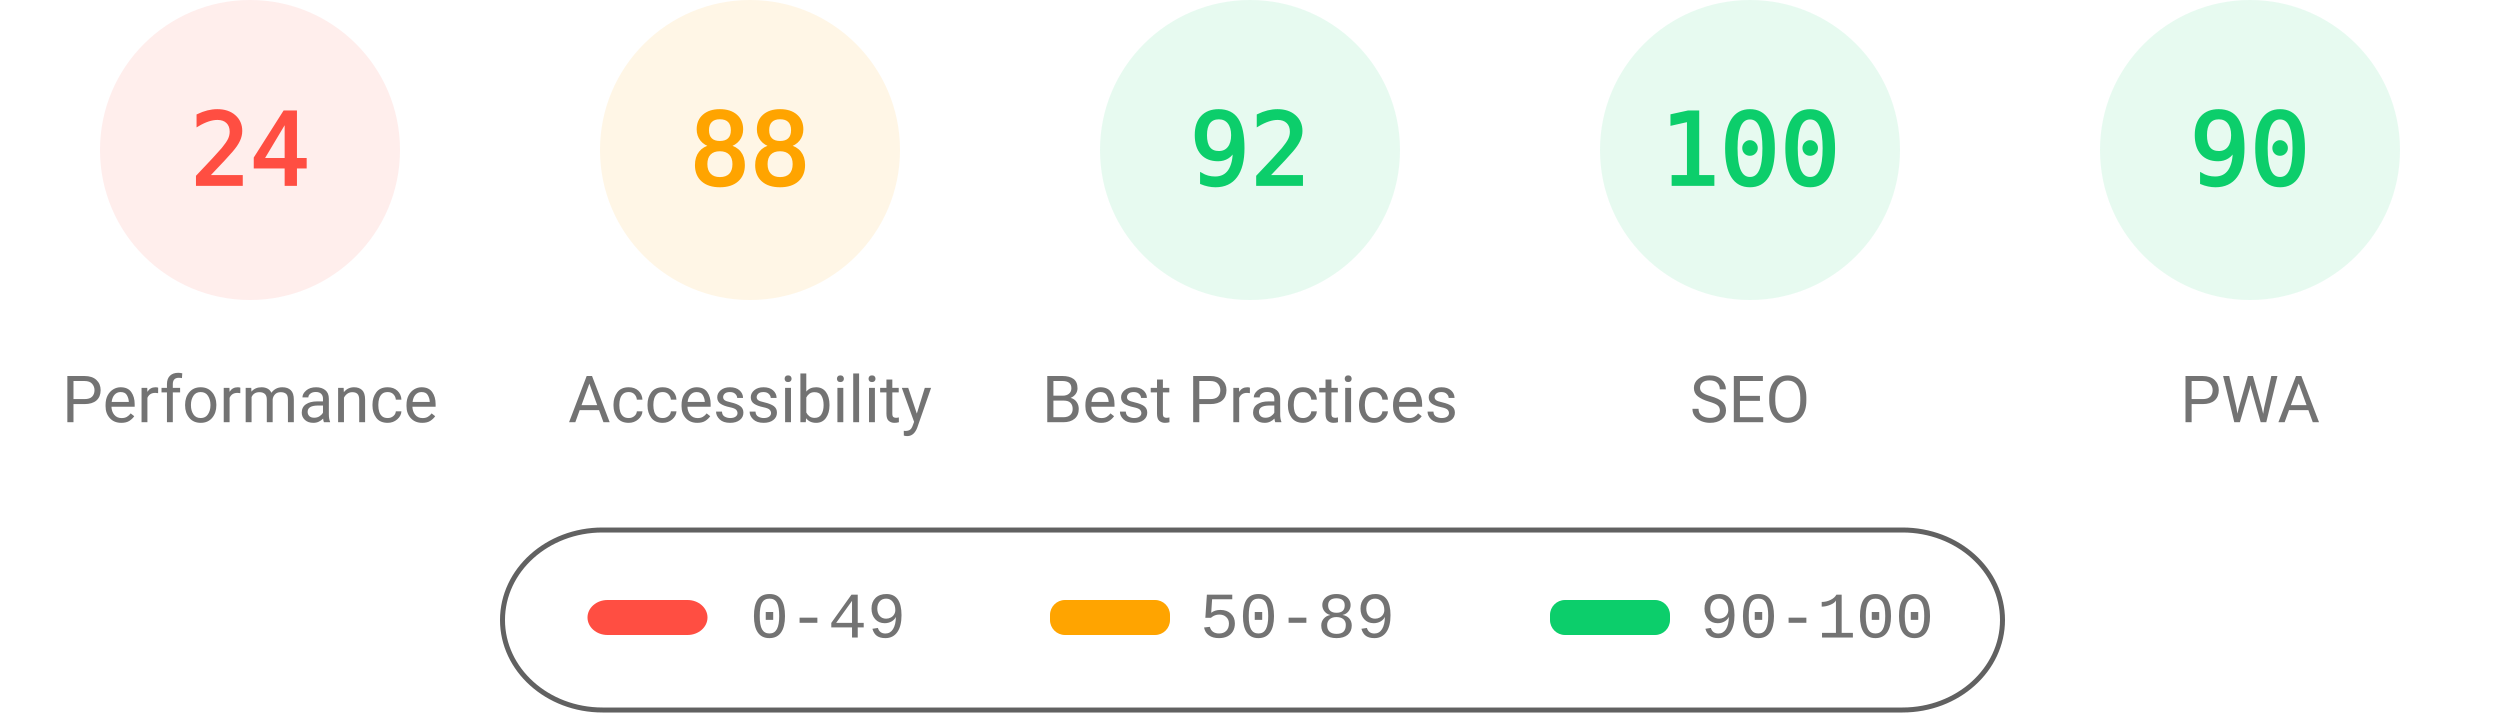
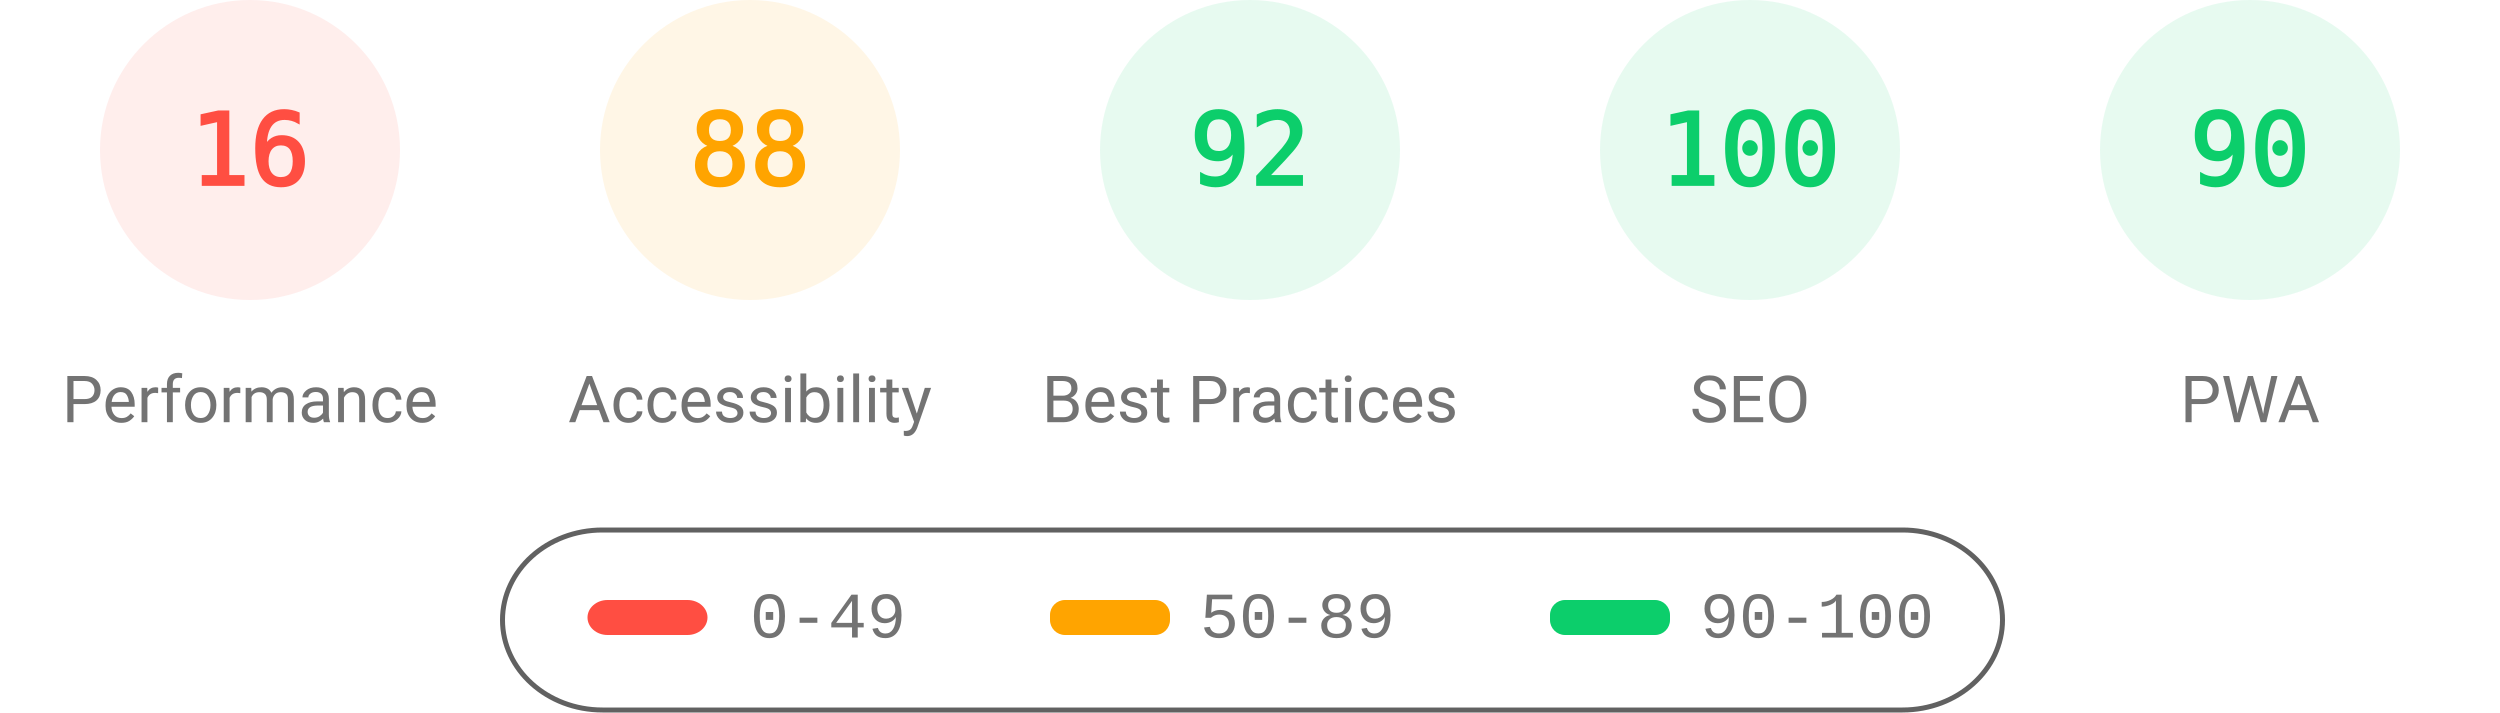
<svg xmlns="http://www.w3.org/2000/svg" fill="none" width="1000" height="285">
  <style>.gauge-base{opacity:.1}.gauge-arc{fill:none;animation-delay:250ms;stroke-linecap:round;transform:rotate(-90deg);transform-origin:100px 60px;animation:load-gauge 1s ease forwards}.guage-text{font-size:40px;font-family:monospace;text-align:center}.guage-red{color:#ff4e42;fill:#ff4e42;stroke:#ff4e42}.guage-orange{color:#ffa400;fill:#ffa400;stroke:#ffa400}.guage-green{color:#0cce6b;fill:#0cce6b;stroke:#0cce6b}.guage-undefined{color:#5c5c5c;fill:#5c5c5c;stroke:#5c5c5c}.guage-title{color:#737373;fill:#737373;stroke:none;font-size:26px;line-height:26px;font-family:Roboto,Halvetica,Arial,sans-serif}@keyframes load-gauge{from{stroke-dasharray:0 352.858}}</style>
  <svg class="guage-div guage-perf guage-red" viewBox="0 0 200 200" width="200" height="200">
    <circle class="gauge-base" r="56" cx="100" cy="60" stroke-width="8" />
-     <circle class="gauge-arc guage-arc-1" r="56" cx="100" cy="60" stroke-width="8" style="stroke-dasharray:84.446,351.858" />
-     <text class="guage-text" x="100" y="60" alignment-baseline="central" dominant-baseline="central" text-anchor="middle">24</text>
+     <circle class="gauge-arc guage-arc-1" r="56" cx="100" cy="60" stroke-width="8" style="stroke-dasharray:56.297,351.858" />
+     <text class="guage-text" x="100" y="60" alignment-baseline="central" dominant-baseline="central" text-anchor="middle">16</text>
    <text class="guage-title" x="100" y="160" alignment-baseline="central" dominant-baseline="central" text-anchor="middle">Performance</text>
  </svg>
  <svg class="guage-div guage-acc guage-orange" viewBox="0 0 200 200" width="200" height="200" x="200">
    <circle class="gauge-base" r="56" cx="100" cy="60" stroke-width="8" />
    <circle class="gauge-arc guage-arc-2" r="56" cx="100" cy="60" stroke-width="8" style="stroke-dasharray:309.635,351.858" />
    <text class="guage-text" x="100" y="60" alignment-baseline="central" dominant-baseline="central" text-anchor="middle">88</text>
    <text class="guage-title" x="100" y="160" alignment-baseline="central" dominant-baseline="central" text-anchor="middle">Accessibility</text>
  </svg>
  <svg class="guage-div guage-best guage-green" viewBox="0 0 200 200" width="200" height="200" x="400">
    <circle class="gauge-base" r="56" cx="100" cy="60" stroke-width="8" />
    <circle class="gauge-arc guage-arc-3" r="56" cx="100" cy="60" stroke-width="8" style="stroke-dasharray:323.709,351.858" />
    <text class="guage-text" x="100" y="60" alignment-baseline="central" dominant-baseline="central" text-anchor="middle">92</text>
    <text class="guage-title" x="100" y="160" alignment-baseline="central" dominant-baseline="central" text-anchor="middle">Best Practices</text>
  </svg>
  <svg class="guage-div guage-seo guage-green" viewBox="0 0 200 200" width="200" height="200" x="600">
    <circle class="gauge-base" r="56" cx="100" cy="60" stroke-width="8" />
    <circle class="gauge-arc guage-arc-4" r="56" cx="100" cy="60" stroke-width="8" style="stroke-dasharray:351.858,351.858" />
    <text class="guage-text" x="100" y="60" alignment-baseline="central" dominant-baseline="central" text-anchor="middle">100</text>
    <text class="guage-title" x="100" y="160" alignment-baseline="central" dominant-baseline="central" text-anchor="middle">SEO</text>
  </svg>
  <svg class="guage-div guage-pwa guage-green" viewBox="0 0 200 200" width="200" height="200" x="800">
    <circle class="gauge-base" r="56" cx="100" cy="60" stroke-width="8" />
    <circle class="gauge-arc guage-arc-4" r="56" cx="100" cy="60" stroke-width="8" style="stroke-dasharray:316.672,351.858" />
    <text class="guage-text" x="100" y="60" alignment-baseline="central" dominant-baseline="central" text-anchor="middle">90</text>
    <text class="guage-title" x="100" y="160" alignment-baseline="central" dominant-baseline="central" text-anchor="middle">PWA</text>
  </svg>
  <svg width="604" height="76" x="200" y="210">
    <path fill="none" id="canvas_background" d="M-1-1h604v80H-1z" />
    <rect fill-opacity="0" stroke="#616161" stroke-width="2" rx="40" id="svg_2" height="72" width="600" y="2" x="1" fill="#000" />
    <rect stroke="#000" rx="8" id="svg_3" height="14" width="48" y="30" x="35" stroke-opacity="null" stroke-width="0" fill="#ff4e42" />
    <rect stroke="#000" rx="6" id="svg_4" height="14" width="48" y="30" x="220" stroke-opacity="null" stroke-width="0" fill="#ffa400" />
    <rect stroke="#000" rx="6" id="svg_5" height="14" width="48" y="30" x="420" stroke-opacity="null" stroke-width="0" fill="#0cce6b" />
    <text xml:space="preserve" text-anchor="start" font-family="'Courier New', Courier, monospace" font-size="26" id="svg_6" y="45" x="100" stroke-opacity="null" stroke-width="0" stroke="#000" fill="#737373">0-49</text>
    <text xml:space="preserve" text-anchor="start" font-family="'Courier New', Courier, monospace" font-size="26" id="svg_7" y="45" x="280" stroke-opacity="null" stroke-width="0" stroke="#000" fill="#737373">50-89</text>
    <text xml:space="preserve" text-anchor="start" font-family="'Courier New', Courier, monospace" font-size="26" id="svg_8" y="45" x="480" stroke-opacity="null" stroke-width="0" stroke="#000" fill="#737373">90-100</text>
  </svg>
</svg>
